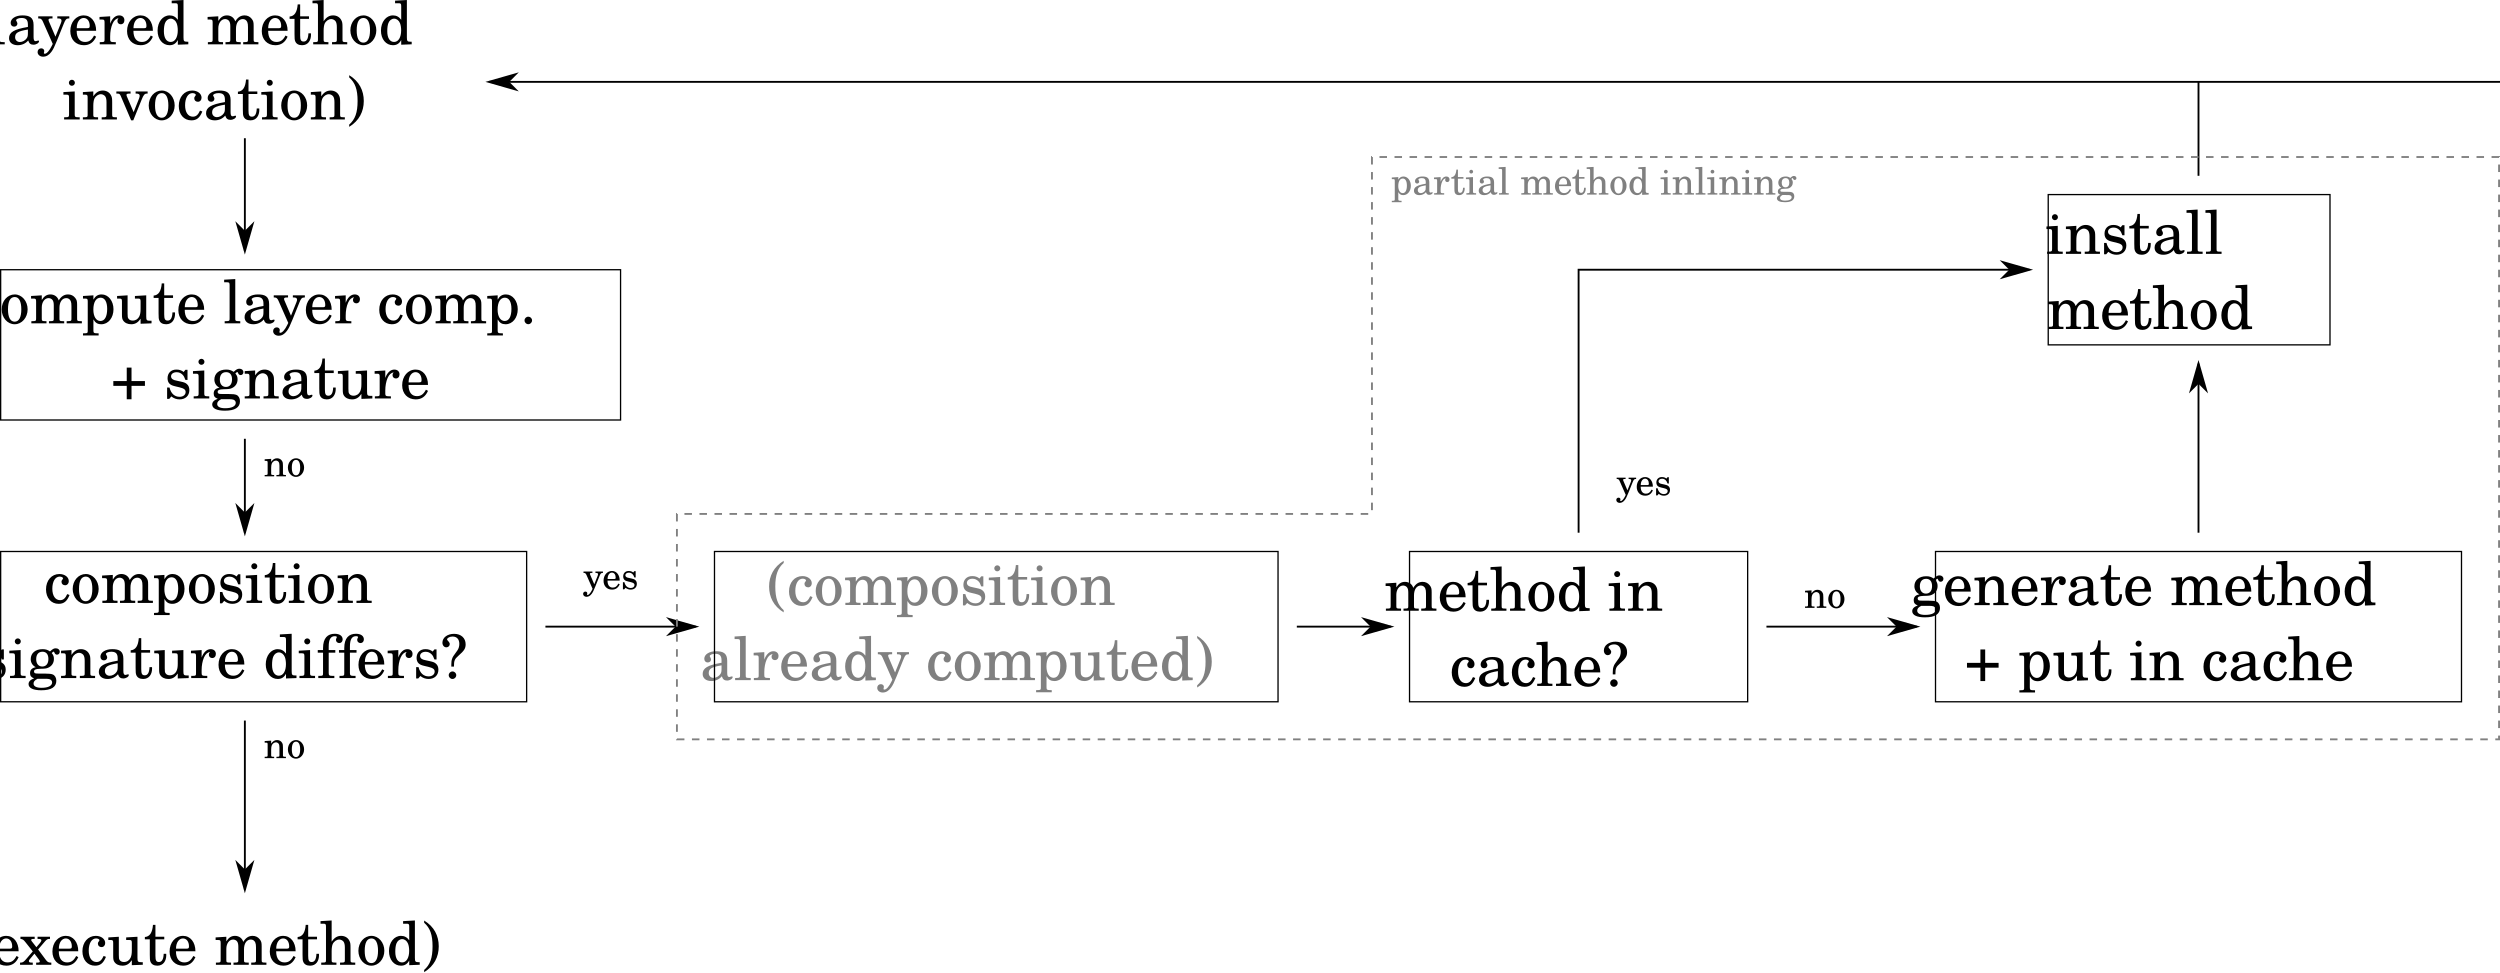
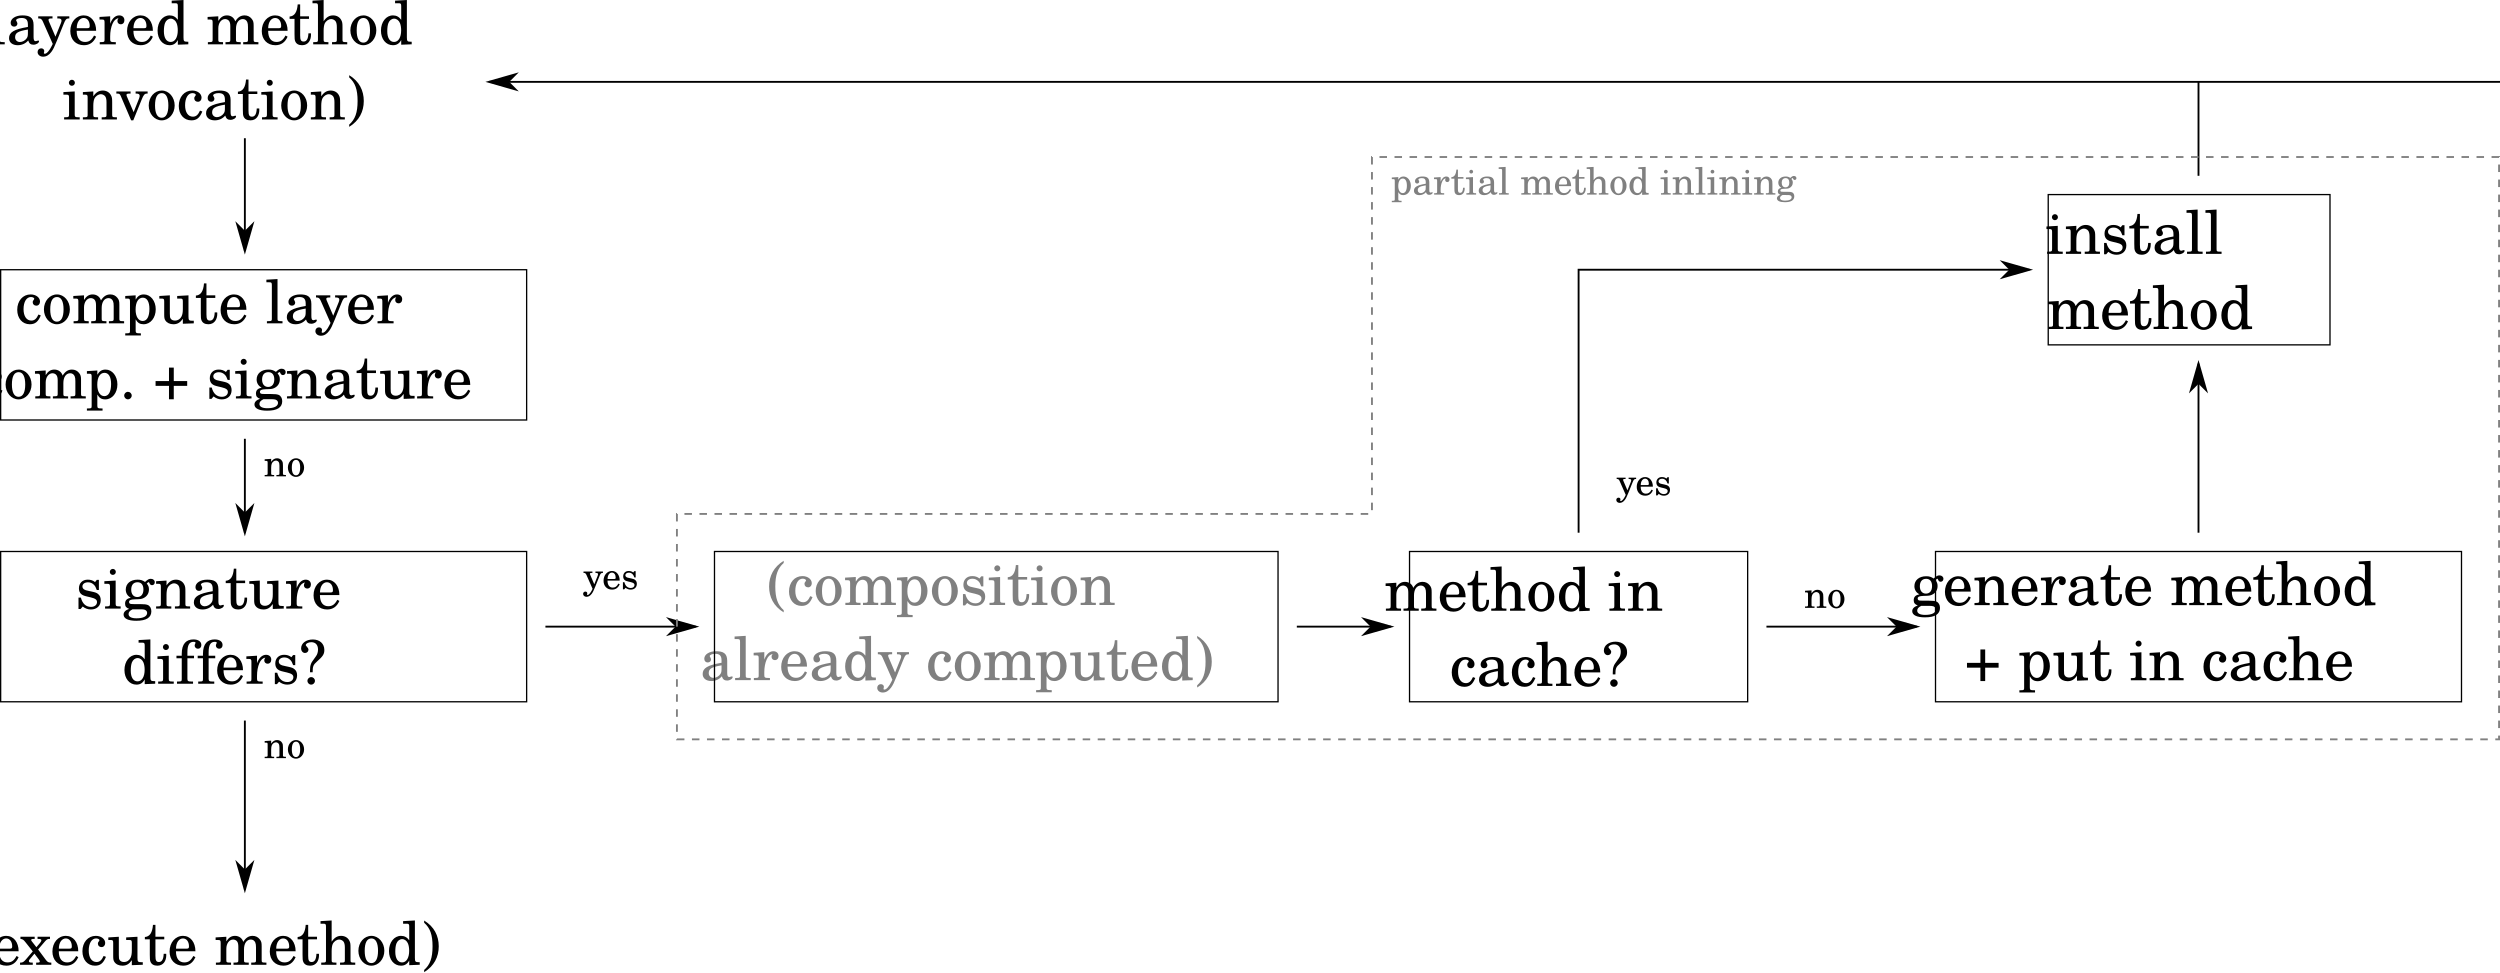
<svg xmlns="http://www.w3.org/2000/svg" width="1330.85" height="517.52" id="svg2" version="1.1">
  <defs id="defs4">
    <marker orient="auto" refY="0" refX="0" id="Arrow1Lend" style="overflow:visible">
      <path id="path3806" d="M 0,0 5,-5 -12.5,0 5,5 0,0 z" style="fill-rule:evenodd;stroke:#000000;stroke-width:1pt" transform="matrix(-0.8,0,0,-0.8,-10,0)" />
    </marker>
  </defs>
  <g id="layer1" transform="translate(-39.65,-198.7782)">
-     <text id="text2995" y="370.906" x="204.456" style="font-size:32px;font-style:normal;font-weight:normal;text-align:center;line-height:125%;letter-spacing:0px;word-spacing:0px;text-anchor:middle;fill:#000000;fill-opacity:1;stroke:none;font-family:Sans" xml:space="preserve">
-       <tspan style="font-size:32px;font-style:normal;font-variant:normal;font-weight:normal;font-stretch:normal;text-align:center;text-anchor:middle;font-family:TeX Gyre Schola;-inkscape-font-specification:TeX Gyre Schola" y="370.906" x="208.893" id="tspan7800">compute layer comp. </tspan>
-       <tspan style="font-size:32px;font-style:normal;font-variant:normal;font-weight:normal;font-stretch:normal;text-align:center;text-anchor:middle;font-family:TeX Gyre Schola;-inkscape-font-specification:TeX Gyre Schola" y="410.906" x="204.456" id="tspan7798">+ signature</tspan>
+     <text id="text2995" y="370.906" x="180.016" style="font-size:32px;font-style:normal;font-weight:normal;text-align:center;line-height:125%;letter-spacing:0px;word-spacing:0px;text-anchor:middle;fill:#000000;fill-opacity:1;stroke:none;font-family:Sans" xml:space="preserve">
+       <tspan style="font-size:32px;font-style:normal;font-variant:normal;font-weight:normal;font-stretch:normal;text-align:center;text-anchor:middle;font-family:TeX Gyre Schola;-inkscape-font-specification:TeX Gyre Schola" y="370.906" x="184.454" id="tspan7800">compute layer </tspan>
+       <tspan style="font-size:32px;font-style:normal;font-variant:normal;font-weight:normal;font-stretch:normal;text-align:center;text-anchor:middle;font-family:TeX Gyre Schola;-inkscape-font-specification:TeX Gyre Schola" y="410.906" x="180.016" id="tspan7798">comp. + signature</tspan>
    </text>
-     <text xml:space="preserve" style="font-size:32px;font-style:normal;font-weight:normal;text-align:center;line-height:125%;letter-spacing:0px;word-spacing:0px;text-anchor:middle;fill:#000000;fill-opacity:1;stroke:none;font-family:Sans" x="179.702" y="519.738" id="text2999">
-       <tspan x="184.139" y="519.738" id="tspan3001" style="font-size:32px;font-style:normal;font-variant:normal;font-weight:normal;font-stretch:normal;text-align:center;text-anchor:middle;font-family:TeX Gyre Schola;-inkscape-font-specification:TeX Gyre Schola">composition </tspan>
-       <tspan x="179.702" y="559.738" style="font-size:32px;font-style:normal;font-variant:normal;font-weight:normal;font-stretch:normal;text-align:center;text-anchor:middle;font-family:TeX Gyre Schola;-inkscape-font-specification:TeX Gyre Schola" id="tspan3003">signature differs?</tspan>
+     <text xml:space="preserve" style="font-size:32px;font-style:normal;font-weight:normal;text-align:center;line-height:125%;letter-spacing:0px;word-spacing:0px;text-anchor:middle;fill:#000000;fill-opacity:1;stroke:none;font-family:Sans" x="179.744" y="522.746" id="text2999">
+       <tspan x="179.744" y="522.746" style="font-size:32px;font-style:normal;font-variant:normal;font-weight:normal;font-stretch:normal;text-align:center;text-anchor:middle;font-family:TeX Gyre Schola;-inkscape-font-specification:TeX Gyre Schola" id="tspan3003">signature</tspan>
+       <tspan x="179.744" y="562.746" style="font-size:32px;font-style:normal;font-variant:normal;font-weight:normal;font-stretch:normal;text-align:center;text-anchor:middle;font-family:TeX Gyre Schola;-inkscape-font-specification:TeX Gyre Schola" id="tspan3039">differs?</tspan>
    </text>
    <text id="text3011" y="520.842" x="569.888" style="font-size:32px;font-style:normal;font-weight:normal;text-align:center;line-height:125%;letter-spacing:0px;word-spacing:0px;text-anchor:middle;fill:#808080;fill-opacity:1;stroke:none;font-family:Sans" xml:space="preserve">
      <tspan style="font-size:32px;font-style:normal;font-variant:normal;font-weight:normal;font-stretch:normal;text-align:center;text-anchor:middle;fill:#808080;font-family:TeX Gyre Schola;-inkscape-font-specification:TeX Gyre Schola" y="520.842" x="569.888" id="tspan3019">(composition</tspan>
      <tspan style="font-size:32px;font-style:normal;font-variant:normal;font-weight:normal;font-stretch:normal;text-align:center;text-anchor:middle;fill:#808080;font-family:TeX Gyre Schola;-inkscape-font-specification:TeX Gyre Schola" y="560.842" x="569.888" id="tspan3038">already computed)</tspan>
    </text>
-     <rect style="fill:none;stroke:#000000;stroke-width:0.7;stroke-miterlimit:4;stroke-dasharray:none" id="rect3021" width="330" height="80" x="40" y="342.362" />
+     <rect style="fill:none;stroke:#000000;stroke-width:0.7;stroke-miterlimit:4;stroke-dasharray:none" id="rect3021" width="280" height="80" x="40" y="342.362" />
    <rect style="fill:none;stroke:#000000;stroke-width:0.7;stroke-miterlimit:4;stroke-dasharray:none" id="rect3023" width="280" height="80" x="40" y="492.362" />
    <rect style="fill:none;stroke:#000000;stroke-width:0.7;stroke-miterlimit:4;stroke-dasharray:none" id="rect3025" width="300" height="80" x="420" y="492.362" ry="0" />
    <path style="fill:none;stroke:#000000;stroke-width:1px;stroke-linecap:butt;stroke-linejoin:miter;stroke-opacity:1;marker-end:url(#Arrow1Lend)" d="m 170,432.362 0,50" id="path3029" />
    <text id="text4243" y="452.362" x="180" style="font-size:20px;font-style:normal;font-weight:normal;text-align:start;line-height:125%;letter-spacing:0px;word-spacing:0px;text-anchor:start;fill:#000000;fill-opacity:1;stroke:none;font-family:Sans" xml:space="preserve">
      <tspan style="font-size:20px;font-style:normal;font-variant:normal;font-weight:normal;font-stretch:normal;text-align:start;text-anchor:start;font-family:TeX Gyre Schola;-inkscape-font-specification:TeX Gyre Schola" id="tspan4245" y="452.362" x="180">no</tspan>
    </text>
    <path id="path4247" d="m 170,582.362 0,90" style="fill:none;stroke:#000000;stroke-width:1px;stroke-linecap:butt;stroke-linejoin:miter;stroke-opacity:1;marker-end:url(#Arrow1Lend)" />
    <text xml:space="preserve" style="font-size:20px;font-style:normal;font-weight:normal;text-align:start;line-height:125%;letter-spacing:0px;word-spacing:0px;text-anchor:start;fill:#000000;fill-opacity:1;stroke:none;font-family:Sans" x="180" y="602.362" id="text4249">
      <tspan x="180" y="602.362" id="tspan4251" style="font-size:20px;font-style:normal;font-variant:normal;font-weight:normal;font-stretch:normal;text-align:start;text-anchor:start;font-family:TeX Gyre Schola;-inkscape-font-specification:TeX Gyre Schola">no</tspan>
    </text>
    <path style="fill:none;stroke:#000000;stroke-width:1px;stroke-linecap:butt;stroke-linejoin:miter;stroke-opacity:1;marker-end:url(#Arrow1Lend)" d="m 330,532.362 80,0" id="path4437" />
    <text id="text4625" y="512.362" x="350" style="font-size:20px;font-style:normal;font-weight:normal;text-align:start;line-height:125%;letter-spacing:0px;word-spacing:0px;text-anchor:start;fill:#000000;fill-opacity:1;stroke:none;font-family:Sans" xml:space="preserve">
      <tspan style="font-size:20px;font-style:normal;font-variant:normal;font-weight:normal;font-stretch:normal;text-align:start;text-anchor:start;font-family:TeX Gyre Schola;-inkscape-font-specification:TeX Gyre Schola" id="tspan4627" y="512.362" x="350">yes</tspan>
    </text>
    <text id="text4639" y="712.362" x="170" style="font-size:32px;font-style:normal;font-weight:normal;text-align:center;line-height:125%;letter-spacing:0px;word-spacing:0px;text-anchor:middle;fill:#000000;fill-opacity:1;stroke:none;font-family:Sans" xml:space="preserve">
      <tspan id="tspan4643" style="font-size:32px;font-style:normal;font-variant:normal;font-weight:normal;font-stretch:normal;text-align:center;text-anchor:middle;font-family:TeX Gyre Schola;-inkscape-font-specification:TeX Gyre Schola" y="712.362" x="170">(execute method)</tspan>
    </text>
    <text id="text4651" y="523.914" x="879.925" style="font-size:32px;font-style:normal;font-weight:normal;text-align:center;line-height:125%;letter-spacing:0px;word-spacing:0px;text-anchor:middle;fill:#000000;fill-opacity:1;stroke:none;font-family:Sans" xml:space="preserve">
      <tspan id="tspan4655" style="font-size:32px;font-style:normal;font-variant:normal;font-weight:normal;font-stretch:normal;text-align:center;text-anchor:middle;font-family:TeX Gyre Schola;-inkscape-font-specification:TeX Gyre Schola" y="523.914" x="879.925">method in</tspan>
      <tspan style="font-size:32px;font-style:normal;font-variant:normal;font-weight:normal;font-stretch:normal;text-align:center;text-anchor:middle;font-family:TeX Gyre Schola;-inkscape-font-specification:TeX Gyre Schola" y="563.914" x="879.925" id="tspan4659">cache?</tspan>
    </text>
    <rect style="fill:none;stroke:#000000;stroke-width:0.7;stroke-miterlimit:4;stroke-dasharray:none;stroke-dashoffset:0" id="rect4661" width="180" height="80" x="790" y="492.362" />
    <text xml:space="preserve" style="font-size:32px;font-style:normal;font-weight:normal;text-align:center;line-height:125%;letter-spacing:0px;word-spacing:0px;text-anchor:middle;fill:#000000;fill-opacity:1;stroke:none;font-family:Sans" x="1204.955" y="333.914" id="text4663">
      <tspan id="tspan4667" x="1209.393" y="333.914" style="font-size:32px;font-style:normal;font-variant:normal;font-weight:normal;font-stretch:normal;text-align:center;text-anchor:middle;font-family:TeX Gyre Schola;-inkscape-font-specification:TeX Gyre Schola">install </tspan>
      <tspan x="1204.955" y="373.914" style="font-size:32px;font-style:normal;font-variant:normal;font-weight:normal;font-stretch:normal;text-align:center;text-anchor:middle;font-family:TeX Gyre Schola;-inkscape-font-specification:TeX Gyre Schola" id="tspan4671">method</tspan>
    </text>
    <rect style="fill:none;stroke:#000000;stroke-width:0.7;stroke-miterlimit:4;stroke-dasharray:none;stroke-dashoffset:0" id="rect4673" width="150" height="80" x="1130" y="302.362" />
    <text id="text4675" y="520.922" x="1209.955" style="font-size:32px;font-style:normal;font-weight:normal;text-align:center;line-height:125%;letter-spacing:0px;word-spacing:0px;text-anchor:middle;fill:#000000;fill-opacity:1;stroke:none;font-family:Sans" xml:space="preserve">
      <tspan id="tspan4679" style="font-size:32px;font-style:normal;font-variant:normal;font-weight:normal;font-stretch:normal;text-align:center;text-anchor:middle;font-family:TeX Gyre Schola;-inkscape-font-specification:TeX Gyre Schola" y="520.922" x="1209.955">generate method</tspan>
      <tspan style="font-size:32px;font-style:normal;font-variant:normal;font-weight:normal;font-stretch:normal;text-align:center;text-anchor:middle;font-family:TeX Gyre Schola;-inkscape-font-specification:TeX Gyre Schola" y="560.922" x="1209.955" id="tspan4683">+ put in cache</tspan>
    </text>
    <rect style="fill:none;stroke:#000000;stroke-width:0.7;stroke-miterlimit:4;stroke-dasharray:none;stroke-dashoffset:0" id="rect4685" width="280" height="80" x="1070" y="492.362" />
    <path id="path4687" d="m 980,532.362 80,0" style="fill:none;stroke:#000000;stroke-width:1px;stroke-linecap:butt;stroke-linejoin:miter;stroke-opacity:1;marker-end:url(#Arrow1Lend)" />
    <text xml:space="preserve" style="font-size:20px;font-style:normal;font-weight:normal;text-align:start;line-height:125%;letter-spacing:0px;word-spacing:0px;text-anchor:start;fill:#000000;fill-opacity:1;stroke:none;font-family:Sans" x="1000" y="522.362" id="text4689">
      <tspan x="1000" y="522.362" id="tspan4691" style="font-size:20px;font-style:normal;font-variant:normal;font-weight:normal;font-stretch:normal;text-align:start;text-anchor:start;font-family:TeX Gyre Schola;-inkscape-font-specification:TeX Gyre Schola">no</tspan>
    </text>
    <path style="fill:none;stroke:#000000;stroke-width:1px;stroke-linecap:butt;stroke-linejoin:miter;stroke-opacity:1;marker-end:url(#Arrow1Lend)" d="m 1210,482.362 0,-90" id="path4693" />
    <path style="fill:none;stroke:#000000;stroke-width:1px;stroke-linecap:butt;stroke-linejoin:miter;stroke-opacity:1;marker-end:url(#Arrow1Lend)" d="m 880,482.362 0,-140 240,0" id="path4879" />
    <text id="text5063" y="462.362" x="900" style="font-size:20px;font-style:normal;font-weight:normal;text-align:start;line-height:125%;letter-spacing:0px;word-spacing:0px;text-anchor:start;fill:#000000;fill-opacity:1;stroke:none;font-family:Sans" xml:space="preserve">
      <tspan style="font-size:20px;font-style:normal;font-variant:normal;font-weight:normal;font-stretch:normal;text-align:start;text-anchor:start;font-family:TeX Gyre Schola;-inkscape-font-specification:TeX Gyre Schola" id="tspan5065" y="462.362" x="900">yes</tspan>
    </text>
    <text xml:space="preserve" style="font-size:32px;font-style:normal;font-weight:normal;text-align:center;line-height:125%;letter-spacing:0px;word-spacing:0px;text-anchor:middle;fill:#000000;fill-opacity:1;stroke:none;font-family:Sans" x="170" y="222.362" id="text5251">
      <tspan x="170" y="222.362" style="font-size:32px;font-style:normal;font-variant:normal;font-weight:normal;font-stretch:normal;text-align:center;text-anchor:middle;font-family:TeX Gyre Schola;-inkscape-font-specification:TeX Gyre Schola" id="tspan5253">(layered method</tspan>
      <tspan x="170" y="262.362" style="font-size:32px;font-style:normal;font-variant:normal;font-weight:normal;font-stretch:normal;text-align:center;text-anchor:middle;font-family:TeX Gyre Schola;-inkscape-font-specification:TeX Gyre Schola" id="tspan6026"> invocation)</tspan>
    </text>
    <path style="fill:none;stroke:#000000;stroke-width:1px;stroke-linecap:butt;stroke-linejoin:miter;stroke-opacity:1;marker-end:url(#Arrow1Lend)" d="m 170,272.362 0,60" id="path5255" />
    <path style="fill:none;stroke:#000000;stroke-width:1px;stroke-linecap:butt;stroke-linejoin:miter;stroke-opacity:1;marker-end:url(#Arrow1Lend)" d="m 1210,292.362 0,-50 c 1020.497,0 -636.667,0 -910,0" id="path5439" />
    <text xml:space="preserve" style="font-size:20px;font-style:normal;font-weight:normal;text-align:start;line-height:125%;letter-spacing:0px;word-spacing:0px;text-anchor:start;fill:#808080;fill-opacity:1;stroke:none;font-family:Sans" x="780" y="302.362" id="text5625">
      <tspan x="780" y="302.362" id="tspan5627" style="font-size:20px;font-style:normal;font-variant:normal;font-weight:normal;font-stretch:normal;text-align:start;text-anchor:start;fill:#808080;font-family:TeX Gyre Schola;-inkscape-font-specification:TeX Gyre Schola">partial method inlining</tspan>
    </text>
    <path id="path6343" d="m 730,532.362 50,0" style="fill:none;stroke:#000000;stroke-width:1px;stroke-linecap:butt;stroke-linejoin:miter;stroke-opacity:1;marker-end:url(#Arrow1Lend)" />
    <path style="fill:none;stroke:#808080;stroke-width:1;stroke-linecap:butt;stroke-linejoin:miter;stroke-miterlimit:4;stroke-opacity:1;stroke-dasharray:4, 4;stroke-dashoffset:0" d="m 400,472.362 0,120 970,4e-5 0,-310 -600,0 0,190 z" id="path7259" />
  </g>
</svg>
